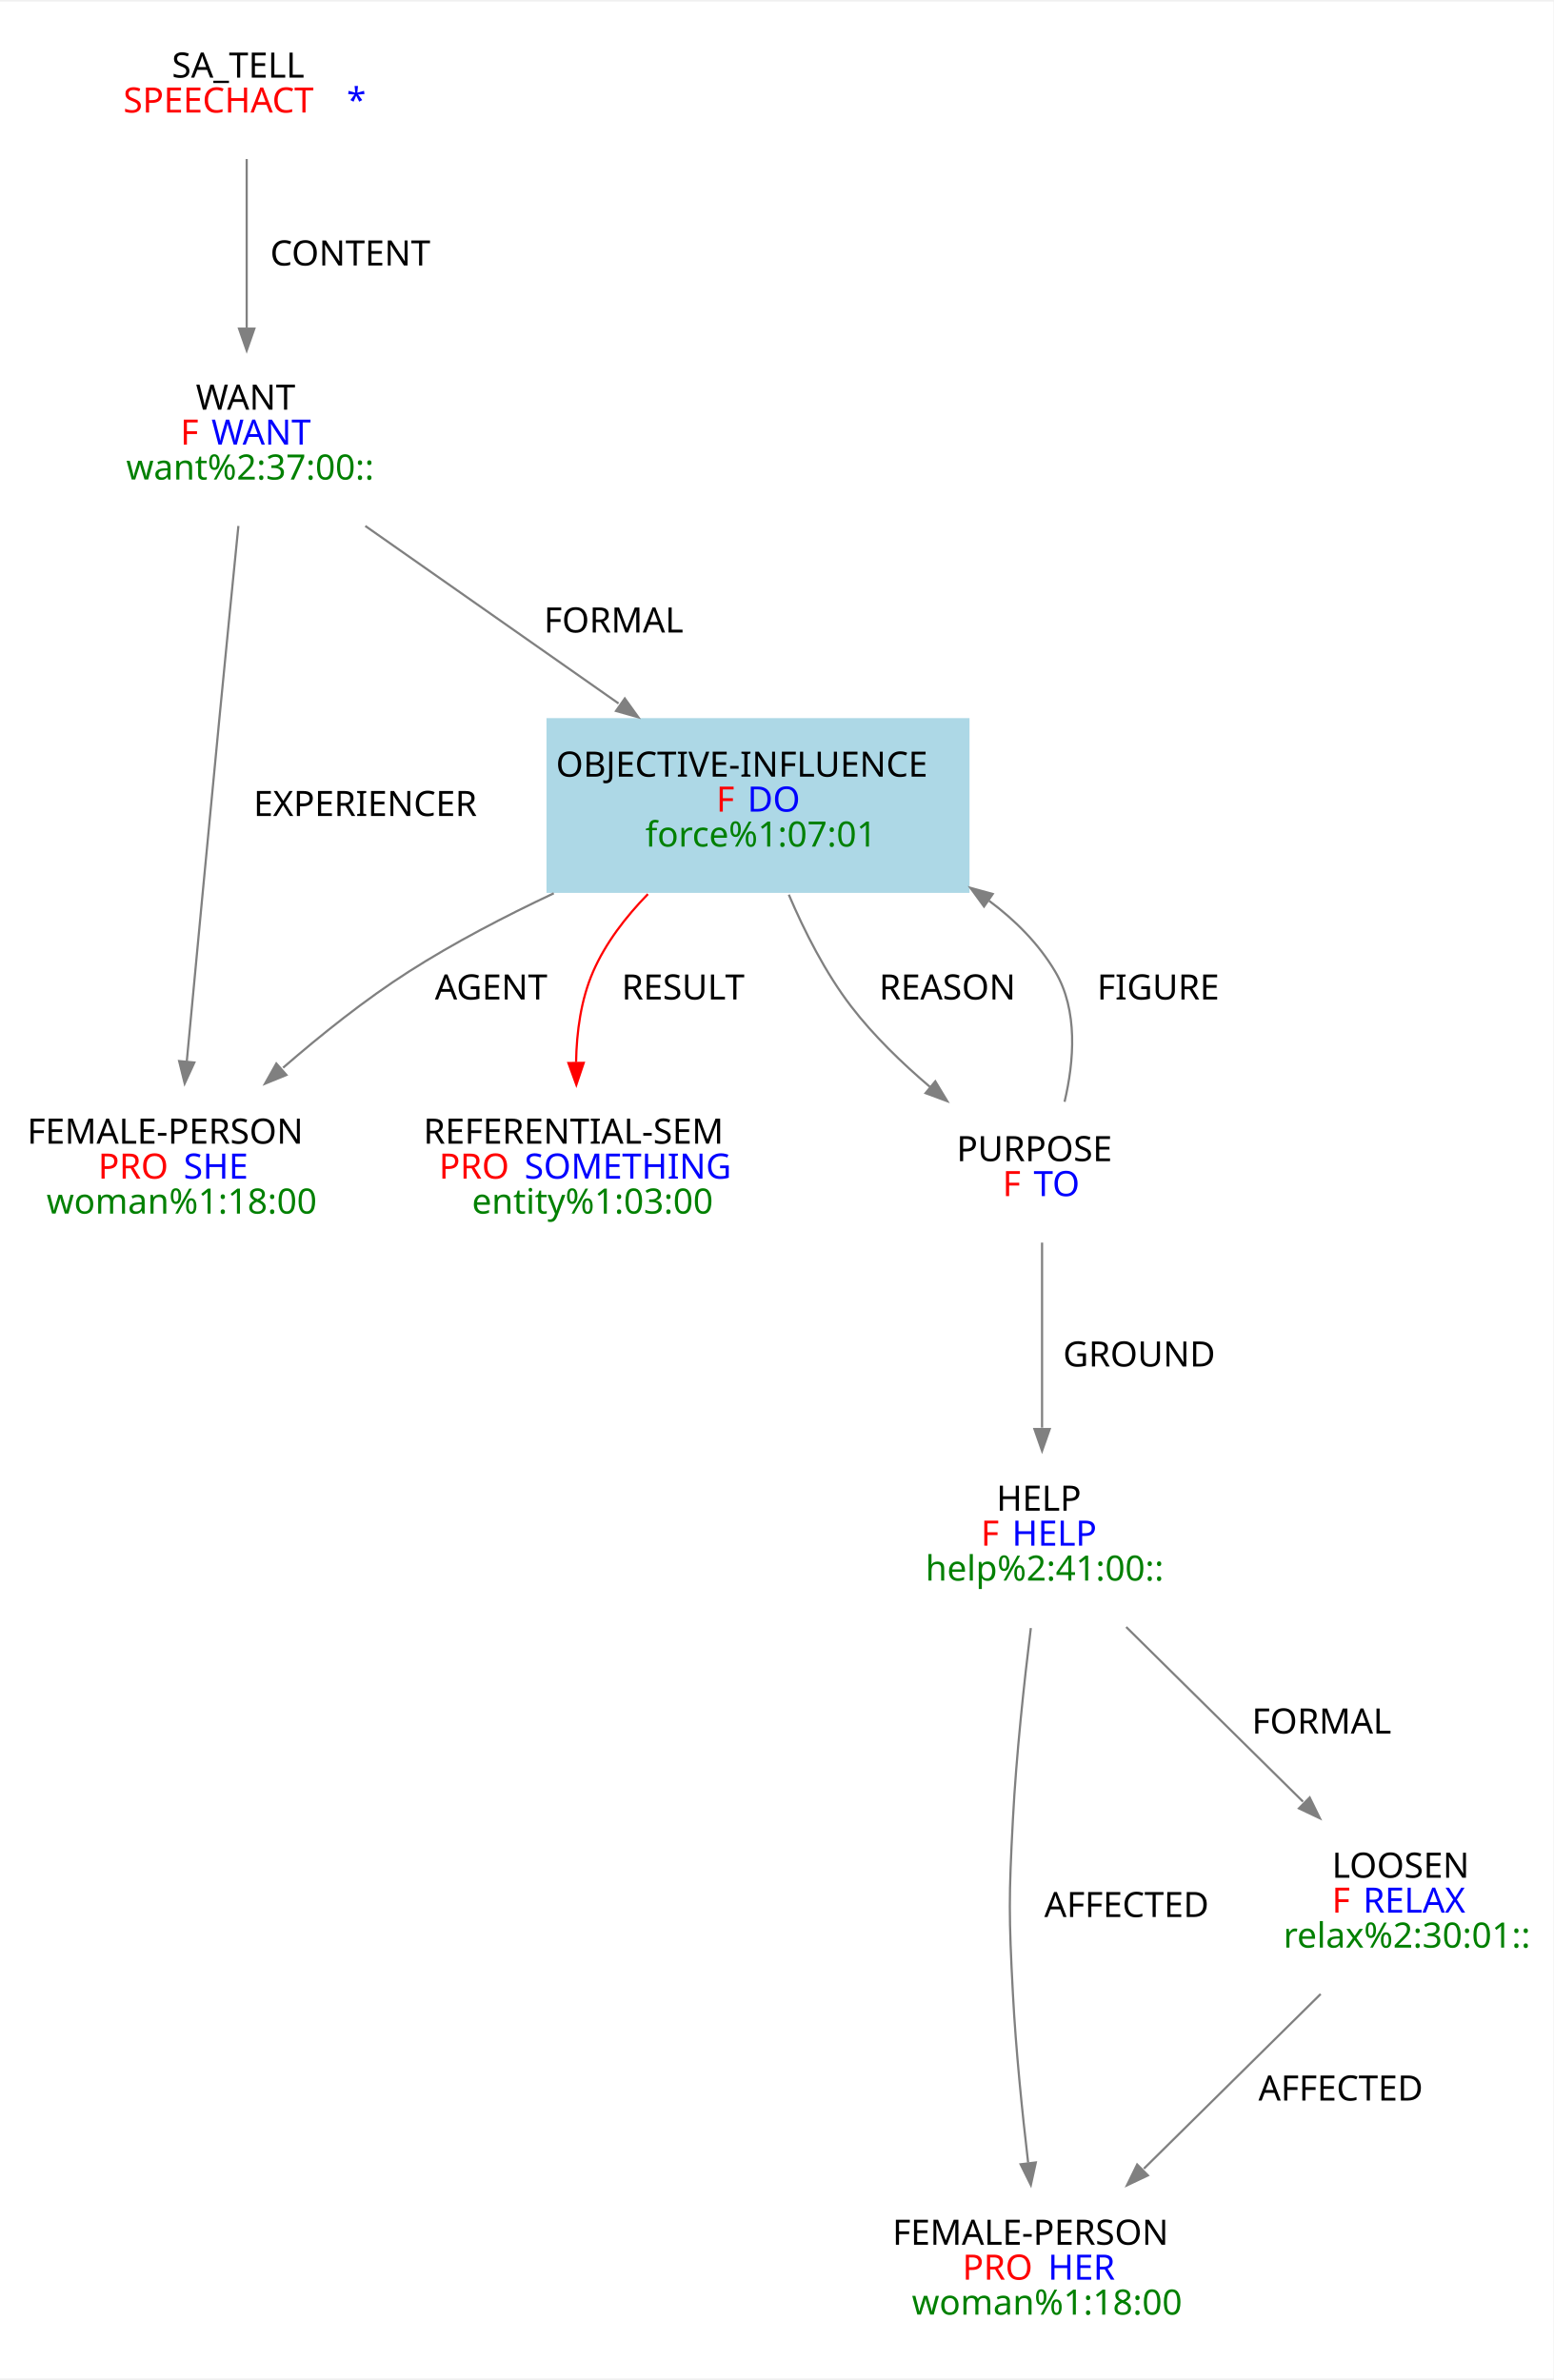
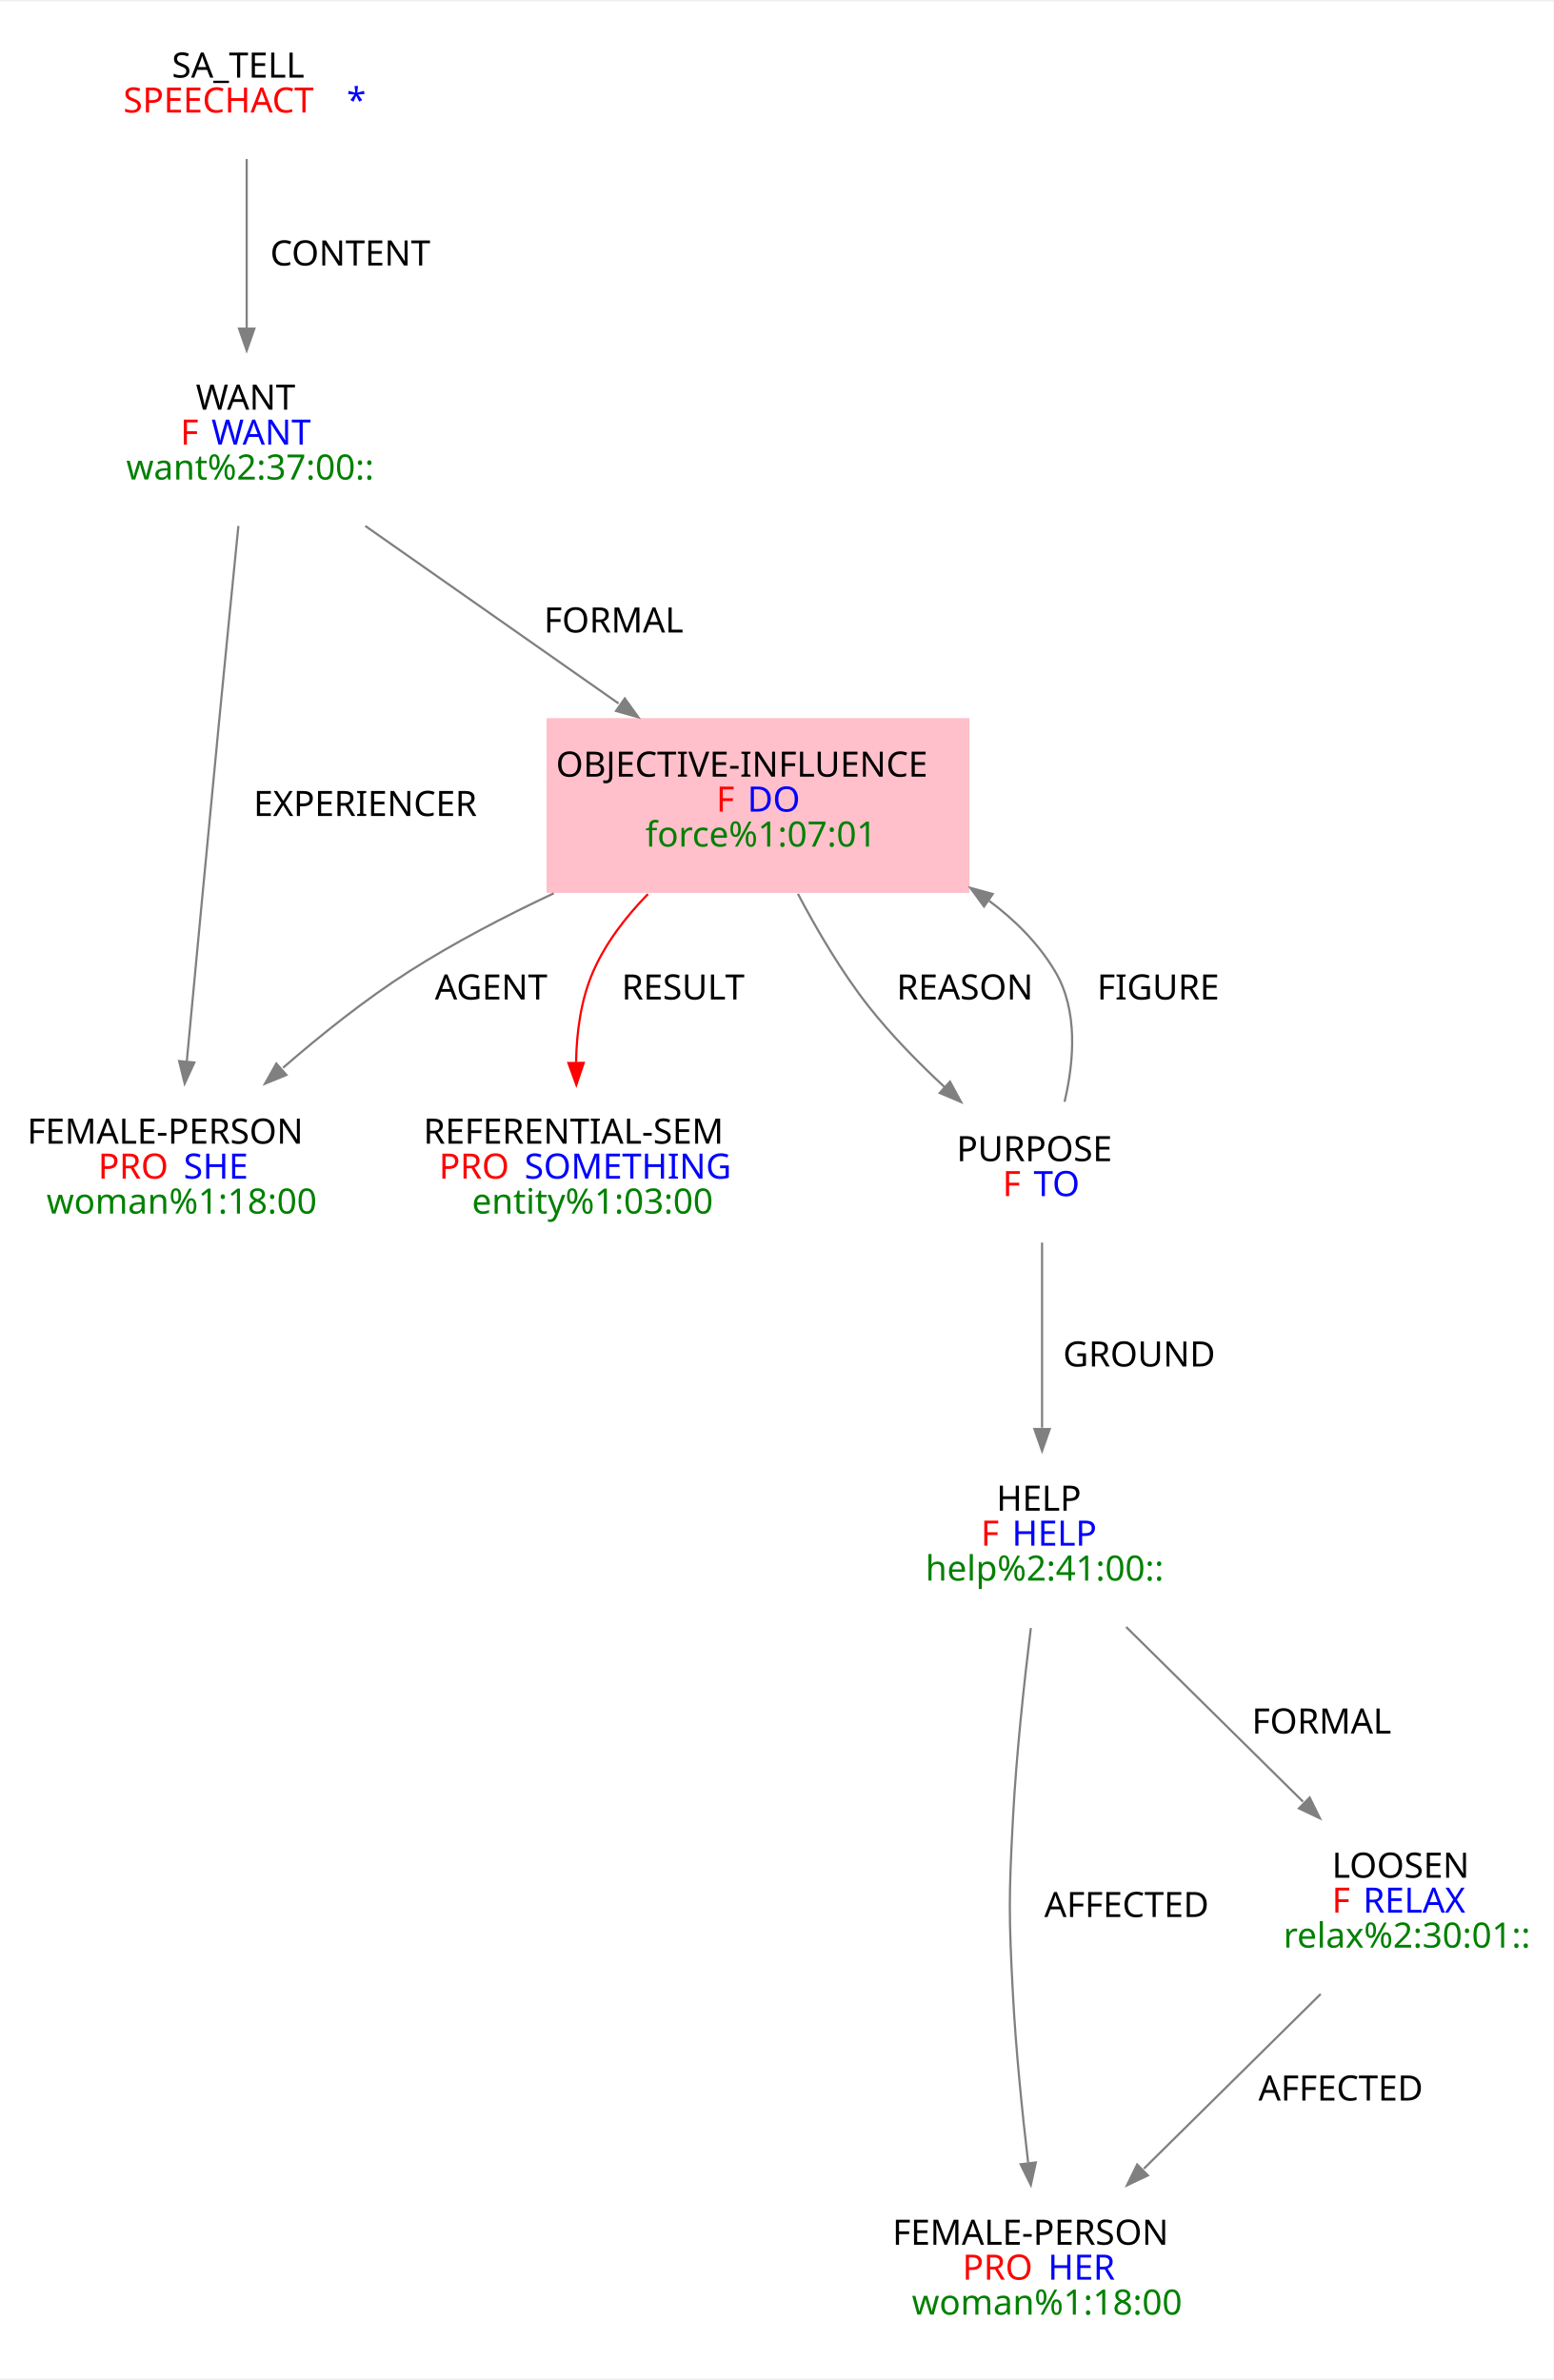
<svg xmlns="http://www.w3.org/2000/svg" xmlns:xlink="http://www.w3.org/1999/xlink" width="355pt" height="544pt" viewBox="0.00 0.00 355.47 544.00">
  <g id="graph0" class="graph" transform="scale(1 1) rotate(0) translate(4 540)">
    <polygon fill="white" stroke="transparent" points="-4,4 -4,-540 351.47,-540 351.47,4 -4,4" />
    <g id="node1" class="node">
      <g id="a_node1">
        <a xlink:href="http://trips.ihmc.us/lexicon/data/ONT::SA_TELL.xml" xlink:title="&lt;font color=&quot;green&quot;&gt;&lt;br /&gt;&lt;/font&gt; &lt;font color=&quot;black&quot;&gt;SA_TELL&lt;/font&gt; &lt;font color=&quot;green&quot;&gt;&lt;br /&gt;&lt;/font&gt; &lt;font color=&quot;red&quot;&gt;SPEECHACT&lt;/font&gt; &lt;font color=&quot;blue&quot;&gt;* &lt;/font&gt; &lt;font color=&quot;green&quot;&gt;&lt;br /&gt; &lt;/font&gt;">
          <text text-anchor="start" x="33.11" y="-522.6" font-family="Work Sans" font-size="8.00"> </text>
          <text text-anchor="start" x="35.33" y="-522.6" font-family="Work Sans" font-size="8.00">SA_TELL</text>
          <text text-anchor="start" x="69.57" y="-522.6" font-family="Work Sans" font-size="8.00"> </text>
          <text text-anchor="start" x="22" y="-514.6" font-family="Work Sans" font-size="8.00"> </text>
          <text text-anchor="start" x="24.22" y="-514.6" font-family="Work Sans" font-size="8.00" fill="red">SPEECHACT</text>
          <text text-anchor="start" x="73.12" y="-514.6" font-family="Work Sans" font-size="8.00"> </text>
          <text text-anchor="start" x="75.34" y="-514.6" font-family="Work Sans" font-size="8.00" fill="blue">* </text>
          <text text-anchor="start" x="80.68" y="-514.6" font-family="Work Sans" font-size="8.00"> </text>
          <text text-anchor="start" x="51.34" y="-506.6" font-family="Work Sans" font-size="8.00" fill="green"> </text>
        </a>
      </g>
    </g>
    <g id="node2" class="node">
      <g id="a_node2">
        <a xlink:href="http://trips.ihmc.us/lexicon/data/ONT::WANT.xml" xlink:title="&lt;font color=&quot;green&quot;&gt;&lt;br /&gt;&lt;/font&gt; &lt;font color=&quot;black&quot;&gt;WANT&lt;/font&gt; &lt;font color=&quot;green&quot;&gt;&lt;br /&gt;&lt;/font&gt; &lt;font color=&quot;red&quot;&gt;F&lt;/font&gt; &lt;font color=&quot;blue&quot;&gt;WANT&lt;/font&gt; &lt;font color=&quot;green&quot;&gt;&lt;br /&gt;&lt;/font&gt; &lt;font color=&quot;green&quot;&gt;want%2:37:00::&lt;/font&gt; &lt;font color=&quot;green&quot;&gt;&lt;br /&gt; &lt;/font&gt;">
          <text text-anchor="start" x="38.6" y="-446.6" font-family="Work Sans" font-size="8.00"> </text>
          <text text-anchor="start" x="40.82" y="-446.6" font-family="Work Sans" font-size="8.00">WANT</text>
          <text text-anchor="start" x="64.08" y="-446.6" font-family="Work Sans" font-size="8.00"> </text>
          <text text-anchor="start" x="35.04" y="-438.6" font-family="Work Sans" font-size="8.00"> </text>
          <text text-anchor="start" x="37.27" y="-438.6" font-family="Work Sans" font-size="8.00" fill="red">F</text>
          <text text-anchor="start" x="42.15" y="-438.6" font-family="Work Sans" font-size="8.00"> </text>
          <text text-anchor="start" x="44.38" y="-438.6" font-family="Work Sans" font-size="8.00" fill="blue">WANT</text>
          <text text-anchor="start" x="67.63" y="-438.6" font-family="Work Sans" font-size="8.00"> </text>
          <text text-anchor="start" x="22.65" y="-430.6" font-family="Work Sans" font-size="8.00"> </text>
          <text text-anchor="start" x="24.88" y="-430.6" font-family="Work Sans" font-size="8.00" fill="green">want%2:37:00::</text>
          <text text-anchor="start" x="80.03" y="-430.6" font-family="Work Sans" font-size="8.00"> </text>
          <text text-anchor="start" x="51.34" y="-422.6" font-family="Work Sans" font-size="8.00" fill="green"> </text>
        </a>
      </g>
    </g>
-     <g id="edge11" class="edge">
+     <g id="edge10" class="edge">
      <path fill="none" stroke="grey" stroke-width="0.5" d="M52.45,-503.96C52.45,-493.04 52.45,-478.02 52.45,-465.39" />
      <polygon fill="grey" stroke="grey" stroke-width="0.5" points="54.2,-465.14 52.45,-460.14 50.7,-465.14 54.2,-465.14" />
      <text text-anchor="middle" x="76.16" y="-479.6" font-family="Work Sans" font-size="8.00"> CONTENT   </text>
    </g>
    <g id="node3" class="node">
      <g id="a_node3">
        <a xlink:href="http://trips.ihmc.us/lexicon/data/ONT::FEMALE-PERSON.xml" xlink:title="&lt;font color=&quot;green&quot;&gt;&lt;br /&gt;&lt;/font&gt; &lt;font color=&quot;black&quot;&gt;FEMALE-PERSON&lt;/font&gt; &lt;font color=&quot;green&quot;&gt;&lt;br /&gt;&lt;/font&gt; &lt;font color=&quot;red&quot;&gt;PRO&lt;/font&gt; &lt;font color=&quot;blue&quot;&gt;SHE&lt;/font&gt; &lt;font color=&quot;green&quot;&gt;&lt;br /&gt;&lt;/font&gt; &lt;font color=&quot;green&quot;&gt;woman%1:18:00&lt;/font&gt; &lt;font color=&quot;green&quot;&gt;&lt;br /&gt; &lt;/font&gt;">
          <text text-anchor="start" x="0" y="-278.6" font-family="Work Sans" font-size="8.00"> </text>
          <text text-anchor="start" x="2.22" y="-278.6" font-family="Work Sans" font-size="8.00">FEMALE-PERSON</text>
          <text text-anchor="start" x="70.68" y="-278.6" font-family="Work Sans" font-size="8.00"> </text>
          <text text-anchor="start" x="16.22" y="-270.6" font-family="Work Sans" font-size="8.00"> </text>
          <text text-anchor="start" x="18.45" y="-270.6" font-family="Work Sans" font-size="8.00" fill="red">PRO</text>
          <text text-anchor="start" x="35.78" y="-270.6" font-family="Work Sans" font-size="8.00"> </text>
          <text text-anchor="start" x="38.01" y="-270.6" font-family="Work Sans" font-size="8.00" fill="blue">SHE</text>
          <text text-anchor="start" x="54.46" y="-270.6" font-family="Work Sans" font-size="8.00"> </text>
          <text text-anchor="start" x="4.43" y="-262.6" font-family="Work Sans" font-size="8.00"> </text>
          <text text-anchor="start" x="6.65" y="-262.6" font-family="Work Sans" font-size="8.00" fill="green">woman%1:18:00</text>
          <text text-anchor="start" x="66.25" y="-262.6" font-family="Work Sans" font-size="8.00"> </text>
          <text text-anchor="start" x="35.34" y="-254.6" font-family="Work Sans" font-size="8.00" fill="green"> </text>
        </a>
      </g>
    </g>
-     <g id="edge5" class="edge">
+     <g id="edge7" class="edge">
      <path fill="none" stroke="grey" stroke-width="0.5" d="M50.55,-419.98C49.3,-407.48 47.64,-390.77 46.21,-376 43.61,-349.14 40.7,-318.32 38.74,-297.45" />
      <polygon fill="grey" stroke="grey" stroke-width="0.5" points="40.47,-297.18 38.26,-292.37 36.99,-297.51 40.47,-297.18" />
      <text text-anchor="middle" x="79.57" y="-353.6" font-family="Work Sans" font-size="8.00"> EXPERIENCER   </text>
    </g>
    <g id="node4" class="node">
      <g id="a_node4">
        <a xlink:href="http://trips.ihmc.us/lexicon/data/ONT::OBJECTIVE-INFLUENCE.xml" xlink:title="&lt;font color=&quot;green&quot;&gt;&lt;br /&gt;&lt;/font&gt; &lt;font color=&quot;black&quot;&gt;OBJECTIVE-INFLUENCE&lt;/font&gt; &lt;font color=&quot;green&quot;&gt;&lt;br /&gt;&lt;/font&gt; &lt;font color=&quot;red&quot;&gt;F&lt;/font&gt; &lt;font color=&quot;blue&quot;&gt;DO&lt;/font&gt; &lt;font color=&quot;green&quot;&gt;&lt;br /&gt;&lt;/font&gt; &lt;font color=&quot;green&quot;&gt;force%1:07:01&lt;/font&gt; &lt;font color=&quot;green&quot;&gt;&lt;br /&gt; &lt;/font&gt;">
-           <polygon fill="lightblue" stroke="transparent" points="217.85,-376 121.05,-376 121.05,-336 217.85,-336 217.85,-376" />
+           <polygon fill="pink" stroke="transparent" points="217.85,-376 121.05,-376 121.05,-336 217.85,-336 217.85,-376" />
          <text text-anchor="start" x="121" y="-362.6" font-family="Work Sans" font-size="8.00"> </text>
          <text text-anchor="start" x="123.22" y="-362.6" font-family="Work Sans" font-size="8.00">OBJECTIVE-INFLUENCE</text>
          <text text-anchor="start" x="215.68" y="-362.6" font-family="Work Sans" font-size="8.00"> </text>
          <text text-anchor="start" x="157.67" y="-354.6" font-family="Work Sans" font-size="8.00"> </text>
          <text text-anchor="start" x="159.9" y="-354.6" font-family="Work Sans" font-size="8.00" fill="red">F</text>
          <text text-anchor="start" x="164.78" y="-354.6" font-family="Work Sans" font-size="8.00"> </text>
          <text text-anchor="start" x="167.01" y="-354.6" font-family="Work Sans" font-size="8.00" fill="blue">DO</text>
          <text text-anchor="start" x="179.01" y="-354.6" font-family="Work Sans" font-size="8.00"> </text>
          <text text-anchor="start" x="141.43" y="-346.6" font-family="Work Sans" font-size="8.00"> </text>
          <text text-anchor="start" x="143.66" y="-346.6" font-family="Work Sans" font-size="8.00" fill="green">force%1:07:01</text>
          <text text-anchor="start" x="195.25" y="-346.6" font-family="Work Sans" font-size="8.00"> </text>
          <text text-anchor="start" x="168.34" y="-338.6" font-family="Work Sans" font-size="8.00" fill="green"> </text>
        </a>
      </g>
    </g>
-     <g id="edge8" class="edge">
+     <g id="edge1" class="edge">
      <path fill="none" stroke="grey" stroke-width="0.5" d="M79.59,-419.98C96.89,-407.86 119.38,-392.09 137.54,-379.36" />
      <polygon fill="grey" stroke="grey" stroke-width="0.5" points="138.97,-380.5 142.06,-376.2 136.96,-377.64 138.97,-380.5" />
      <text text-anchor="middle" x="136.42" y="-395.6" font-family="Work Sans" font-size="8.00"> FORMAL   </text>
    </g>
-     <g id="edge3" class="edge">
+     <g id="edge6" class="edge">
      <path fill="none" stroke="grey" stroke-width="0.5" d="M122.72,-335.91C111.55,-330.66 99.88,-324.58 89.58,-318 79.6,-311.63 69.48,-303.54 60.78,-295.99" />
      <polygon fill="grey" stroke="grey" stroke-width="0.5" points="61.54,-294.33 56.64,-292.33 59.23,-296.95 61.54,-294.33" />
      <text text-anchor="middle" x="108.39" y="-311.6" font-family="Work Sans" font-size="8.00"> AGENT   </text>
    </g>
    <g id="node5" class="node">
      <g id="a_node5">
        <a xlink:href="http://trips.ihmc.us/lexicon/data/ONT::REFERENTIAL-SEM.xml" xlink:title="&lt;font color=&quot;green&quot;&gt;&lt;br /&gt;&lt;/font&gt; &lt;font color=&quot;black&quot;&gt;REFERENTIAL-SEM&lt;/font&gt; &lt;font color=&quot;green&quot;&gt;&lt;br /&gt;&lt;/font&gt; &lt;font color=&quot;red&quot;&gt;PRO&lt;/font&gt; &lt;font color=&quot;blue&quot;&gt;SOMETHING&lt;/font&gt; &lt;font color=&quot;green&quot;&gt;&lt;br /&gt;&lt;/font&gt; &lt;font color=&quot;green&quot;&gt;entity%1:03:00&lt;/font&gt; &lt;font color=&quot;green&quot;&gt;&lt;br /&gt; &lt;/font&gt;">
          <text text-anchor="start" x="90.67" y="-278.6" font-family="Work Sans" font-size="8.00"> </text>
          <text text-anchor="start" x="92.89" y="-278.6" font-family="Work Sans" font-size="8.00">REFERENTIAL-SEM</text>
          <text text-anchor="start" x="168.01" y="-278.6" font-family="Work Sans" font-size="8.00"> </text>
          <text text-anchor="start" x="94.23" y="-270.6" font-family="Work Sans" font-size="8.00"> </text>
          <text text-anchor="start" x="96.45" y="-270.6" font-family="Work Sans" font-size="8.00" fill="red">PRO</text>
          <text text-anchor="start" x="113.79" y="-270.6" font-family="Work Sans" font-size="8.00"> </text>
          <text text-anchor="start" x="116.01" y="-270.6" font-family="Work Sans" font-size="8.00" fill="blue">SOMETHING</text>
          <text text-anchor="start" x="164.45" y="-270.6" font-family="Work Sans" font-size="8.00"> </text>
          <text text-anchor="start" x="101.77" y="-262.6" font-family="Work Sans" font-size="8.00"> </text>
          <text text-anchor="start" x="103.99" y="-262.6" font-family="Work Sans" font-size="8.00" fill="green">entity%1:03:00</text>
          <text text-anchor="start" x="156.91" y="-262.6" font-family="Work Sans" font-size="8.00"> </text>
          <text text-anchor="start" x="129.34" y="-254.6" font-family="Work Sans" font-size="8.00" fill="green"> </text>
        </a>
      </g>
    </g>
-     <g id="edge4" class="edge">
+     <g id="edge5" class="edge">
      <path fill="none" stroke="red" stroke-width="0.5" d="M144.25,-335.72C139.21,-330.55 134.59,-324.56 131.73,-318 128.94,-311.61 127.94,-304.2 127.82,-297.27" />
      <polygon fill="red" stroke="red" stroke-width="0.5" points="129.57,-297.1 127.88,-292.08 126.07,-297.06 129.57,-297.1" />
      <text text-anchor="middle" x="152.31" y="-311.6" font-family="Work Sans" font-size="8.00"> RESULT   </text>
    </g>
    <g id="node6" class="node">
      <g id="a_node6">
        <a xlink:href="http://trips.ihmc.us/lexicon/data/ONT::PURPOSE.xml" xlink:title="&lt;font color=&quot;green&quot;&gt;&lt;br /&gt;&lt;/font&gt; &lt;font color=&quot;black&quot;&gt;PURPOSE&lt;/font&gt; &lt;font color=&quot;green&quot;&gt;&lt;br /&gt;&lt;/font&gt; &lt;font color=&quot;red&quot;&gt;F&lt;/font&gt; &lt;font color=&quot;blue&quot;&gt;TO&lt;/font&gt; &lt;font color=&quot;green&quot;&gt;&lt;br /&gt; &lt;/font&gt;">
          <text text-anchor="start" x="212.67" y="-274.6" font-family="Work Sans" font-size="8.00"> </text>
          <text text-anchor="start" x="214.89" y="-274.6" font-family="Work Sans" font-size="8.00">PURPOSE</text>
          <text text-anchor="start" x="254.01" y="-274.6" font-family="Work Sans" font-size="8.00"> </text>
          <text text-anchor="start" x="223.19" y="-266.6" font-family="Work Sans" font-size="8.00"> </text>
          <text text-anchor="start" x="225.41" y="-266.6" font-family="Work Sans" font-size="8.00" fill="red">F</text>
          <text text-anchor="start" x="230.3" y="-266.6" font-family="Work Sans" font-size="8.00"> </text>
          <text text-anchor="start" x="232.52" y="-266.6" font-family="Work Sans" font-size="8.00" fill="blue">TO</text>
          <text text-anchor="start" x="243.49" y="-266.6" font-family="Work Sans" font-size="8.00"> </text>
          <text text-anchor="start" x="233.34" y="-258.6" font-family="Work Sans" font-size="8.00" fill="green"> </text>
        </a>
      </g>
    </g>
-     <g id="edge6" class="edge">
-       <path fill="none" stroke="grey" stroke-width="0.5" d="M176.5,-335.59C180.06,-327.25 184.88,-317.68 190.78,-310 195.89,-303.34 202.39,-297.05 208.79,-291.61" />
-       <polygon fill="grey" stroke="grey" stroke-width="0.5" points="210.02,-292.87 212.76,-288.33 207.79,-290.17 210.02,-292.87" />
-       <text text-anchor="middle" x="212.79" y="-311.6" font-family="Work Sans" font-size="8.00"> REASON   </text>
-     </g>
-     <g id="edge1" class="edge">
+     <g id="edge8" class="edge">
+       <path fill="none" stroke="grey" stroke-width="0.5" d="M178.58,-335.79C182.95,-327.49 188.57,-317.89 194.78,-310 199.89,-303.5 206.16,-297.11 212.19,-291.51" />
+       <polygon fill="grey" stroke="grey" stroke-width="0.5" points="213.38,-292.8 215.91,-288.14 211.03,-290.21 213.38,-292.8" />
+       <text text-anchor="middle" x="216.79" y="-311.6" font-family="Work Sans" font-size="8.00"> REASON   </text>
+     </g>
+     <g id="edge9" class="edge">
      <path fill="none" stroke="grey" stroke-width="0.5" d="M239.6,-288.19C241.77,-297.43 242.73,-309.12 237.45,-318 233.66,-324.38 228.33,-329.73 222.32,-334.2" />
      <polygon fill="grey" stroke="grey" stroke-width="0.5" points="221.17,-332.87 218.05,-337.16 223.16,-335.75 221.17,-332.87" />
      <text text-anchor="middle" x="261.01" y="-311.6" font-family="Work Sans" font-size="8.00"> FIGURE   </text>
    </g>
    <g id="node7" class="node">
      <g id="a_node7">
        <a xlink:href="http://trips.ihmc.us/lexicon/data/ONT::HELP.xml" xlink:title="&lt;font color=&quot;green&quot;&gt;&lt;br /&gt;&lt;/font&gt; &lt;font color=&quot;black&quot;&gt;HELP&lt;/font&gt; &lt;font color=&quot;green&quot;&gt;&lt;br /&gt;&lt;/font&gt; &lt;font color=&quot;red&quot;&gt;F&lt;/font&gt; &lt;font color=&quot;blue&quot;&gt;HELP&lt;/font&gt; &lt;font color=&quot;green&quot;&gt;&lt;br /&gt;&lt;/font&gt; &lt;font color=&quot;green&quot;&gt;help%2:41:00::&lt;/font&gt; &lt;font color=&quot;green&quot;&gt;&lt;br /&gt; &lt;/font&gt;">
          <text text-anchor="start" x="221.78" y="-194.6" font-family="Work Sans" font-size="8.00"> </text>
          <text text-anchor="start" x="224" y="-194.6" font-family="Work Sans" font-size="8.00">HELP</text>
          <text text-anchor="start" x="244.9" y="-194.6" font-family="Work Sans" font-size="8.00"> </text>
          <text text-anchor="start" x="218.22" y="-186.6" font-family="Work Sans" font-size="8.00"> </text>
          <text text-anchor="start" x="220.45" y="-186.6" font-family="Work Sans" font-size="8.00" fill="red">F</text>
          <text text-anchor="start" x="225.33" y="-186.6" font-family="Work Sans" font-size="8.00"> </text>
          <text text-anchor="start" x="227.56" y="-186.6" font-family="Work Sans" font-size="8.00" fill="blue">HELP</text>
          <text text-anchor="start" x="248.46" y="-186.6" font-family="Work Sans" font-size="8.00"> </text>
          <text text-anchor="start" x="205.54" y="-178.6" font-family="Work Sans" font-size="8.00"> </text>
          <text text-anchor="start" x="207.76" y="-178.6" font-family="Work Sans" font-size="8.00" fill="green">help%2:41:00::</text>
          <text text-anchor="start" x="261.14" y="-178.6" font-family="Work Sans" font-size="8.00"> </text>
          <text text-anchor="start" x="233.34" y="-170.6" font-family="Work Sans" font-size="8.00" fill="green"> </text>
        </a>
      </g>
    </g>
-     <g id="edge10" class="edge">
+     <g id="edge3" class="edge">
      <path fill="none" stroke="grey" stroke-width="0.5" d="M234.45,-255.96C234.45,-244.12 234.45,-227.38 234.45,-213.6" />
      <polygon fill="grey" stroke="grey" stroke-width="0.5" points="236.2,-213.29 234.45,-208.29 232.7,-213.29 236.2,-213.29" />
      <text text-anchor="middle" x="256.67" y="-227.6" font-family="Work Sans" font-size="8.00"> GROUND   </text>
    </g>
    <g id="node8" class="node">
      <g id="a_node8">
        <a xlink:href="http://trips.ihmc.us/lexicon/data/ONT::FEMALE-PERSON.xml" xlink:title="&lt;font color=&quot;green&quot;&gt;&lt;br /&gt;&lt;/font&gt; &lt;font color=&quot;black&quot;&gt;FEMALE-PERSON&lt;/font&gt; &lt;font color=&quot;green&quot;&gt;&lt;br /&gt;&lt;/font&gt; &lt;font color=&quot;red&quot;&gt;PRO&lt;/font&gt; &lt;font color=&quot;blue&quot;&gt;HER&lt;/font&gt; &lt;font color=&quot;green&quot;&gt;&lt;br /&gt;&lt;/font&gt; &lt;font color=&quot;green&quot;&gt;woman%1:18:00&lt;/font&gt; &lt;font color=&quot;green&quot;&gt;&lt;br /&gt; &lt;/font&gt;">
          <text text-anchor="start" x="198" y="-26.6" font-family="Work Sans" font-size="8.00"> </text>
          <text text-anchor="start" x="200.22" y="-26.6" font-family="Work Sans" font-size="8.00">FEMALE-PERSON</text>
          <text text-anchor="start" x="268.68" y="-26.6" font-family="Work Sans" font-size="8.00"> </text>
          <text text-anchor="start" x="214" y="-18.6" font-family="Work Sans" font-size="8.00"> </text>
          <text text-anchor="start" x="216.23" y="-18.6" font-family="Work Sans" font-size="8.00" fill="red">PRO</text>
          <text text-anchor="start" x="233.56" y="-18.6" font-family="Work Sans" font-size="8.00"> </text>
          <text text-anchor="start" x="235.79" y="-18.6" font-family="Work Sans" font-size="8.00" fill="blue">HER</text>
          <text text-anchor="start" x="252.68" y="-18.6" font-family="Work Sans" font-size="8.00"> </text>
          <text text-anchor="start" x="202.43" y="-10.6" font-family="Work Sans" font-size="8.00"> </text>
          <text text-anchor="start" x="204.65" y="-10.6" font-family="Work Sans" font-size="8.00" fill="green">woman%1:18:00</text>
          <text text-anchor="start" x="264.25" y="-10.6" font-family="Work Sans" font-size="8.00"> </text>
          <text text-anchor="start" x="233.34" y="-2.6" font-family="Work Sans" font-size="8.00" fill="green"> </text>
        </a>
      </g>
    </g>
-     <g id="edge9" class="edge">
+     <g id="edge4" class="edge">
      <path fill="none" stroke="grey" stroke-width="0.5" d="M231.88,-167.74C230.35,-155.29 228.55,-138.72 227.78,-124 226.84,-106.25 226.84,-101.75 227.78,-84 228.45,-71.24 229.89,-57.08 231.26,-45.42" />
      <polygon fill="grey" stroke="grey" stroke-width="0.5" points="233.02,-45.43 231.88,-40.26 229.54,-45.01 233.02,-45.43" />
      <text text-anchor="middle" x="253.79" y="-101.6" font-family="Work Sans" font-size="8.00"> AFFECTED   </text>
    </g>
    <g id="node9" class="node">
      <g id="a_node9">
        <a xlink:href="http://trips.ihmc.us/lexicon/data/ONT::LOOSEN.xml" xlink:title="&lt;font color=&quot;green&quot;&gt;&lt;br /&gt;&lt;/font&gt; &lt;font color=&quot;black&quot;&gt;LOOSEN&lt;/font&gt; &lt;font color=&quot;green&quot;&gt;&lt;br /&gt;&lt;/font&gt; &lt;font color=&quot;red&quot;&gt;F&lt;/font&gt; &lt;font color=&quot;blue&quot;&gt;RELAX&lt;/font&gt; &lt;font color=&quot;green&quot;&gt;&lt;br /&gt;&lt;/font&gt; &lt;font color=&quot;green&quot;&gt;relax%2:30:01::&lt;/font&gt; &lt;font color=&quot;green&quot;&gt;&lt;br /&gt; &lt;/font&gt;">
          <text text-anchor="start" x="298.56" y="-110.6" font-family="Work Sans" font-size="8.00"> </text>
          <text text-anchor="start" x="300.78" y="-110.6" font-family="Work Sans" font-size="8.00">LOOSEN</text>
          <text text-anchor="start" x="334.12" y="-110.6" font-family="Work Sans" font-size="8.00"> </text>
          <text text-anchor="start" x="298.56" y="-102.6" font-family="Work Sans" font-size="8.00"> </text>
          <text text-anchor="start" x="300.78" y="-102.6" font-family="Work Sans" font-size="8.00" fill="red">F</text>
          <text text-anchor="start" x="305.67" y="-102.6" font-family="Work Sans" font-size="8.00"> </text>
          <text text-anchor="start" x="307.89" y="-102.6" font-family="Work Sans" font-size="8.00" fill="blue">RELAX</text>
          <text text-anchor="start" x="334.12" y="-102.6" font-family="Work Sans" font-size="8.00"> </text>
          <text text-anchor="start" x="287.43" y="-94.6" font-family="Work Sans" font-size="8.00"> </text>
          <text text-anchor="start" x="289.66" y="-94.6" font-family="Work Sans" font-size="8.00" fill="green">relax%2:30:01::</text>
          <text text-anchor="start" x="345.25" y="-94.6" font-family="Work Sans" font-size="8.00"> </text>
          <text text-anchor="start" x="316.34" y="-86.6" font-family="Work Sans" font-size="8.00" fill="green"> </text>
        </a>
      </g>
    </g>
-     <g id="edge7" class="edge">
+     <g id="edge11" class="edge">
      <path fill="none" stroke="grey" stroke-width="0.5" d="M253.7,-167.98C265.77,-156.06 281.39,-140.62 294.16,-128.01" />
      <polygon fill="grey" stroke="grey" stroke-width="0.5" points="295.69,-128.96 298.02,-124.2 293.23,-126.47 295.69,-128.96" />
      <text text-anchor="middle" x="298.42" y="-143.6" font-family="Work Sans" font-size="8.00"> FORMAL   </text>
    </g>
    <g id="edge2" class="edge">
      <path fill="none" stroke="grey" stroke-width="0.5" d="M298.2,-83.98C286.14,-72.06 270.51,-56.62 257.75,-44.01" />
      <polygon fill="grey" stroke="grey" stroke-width="0.5" points="258.67,-42.47 253.88,-40.2 256.21,-44.96 258.67,-42.47" />
      <text text-anchor="middle" x="302.79" y="-59.6" font-family="Work Sans" font-size="8.00"> AFFECTED   </text>
    </g>
  </g>
</svg>
